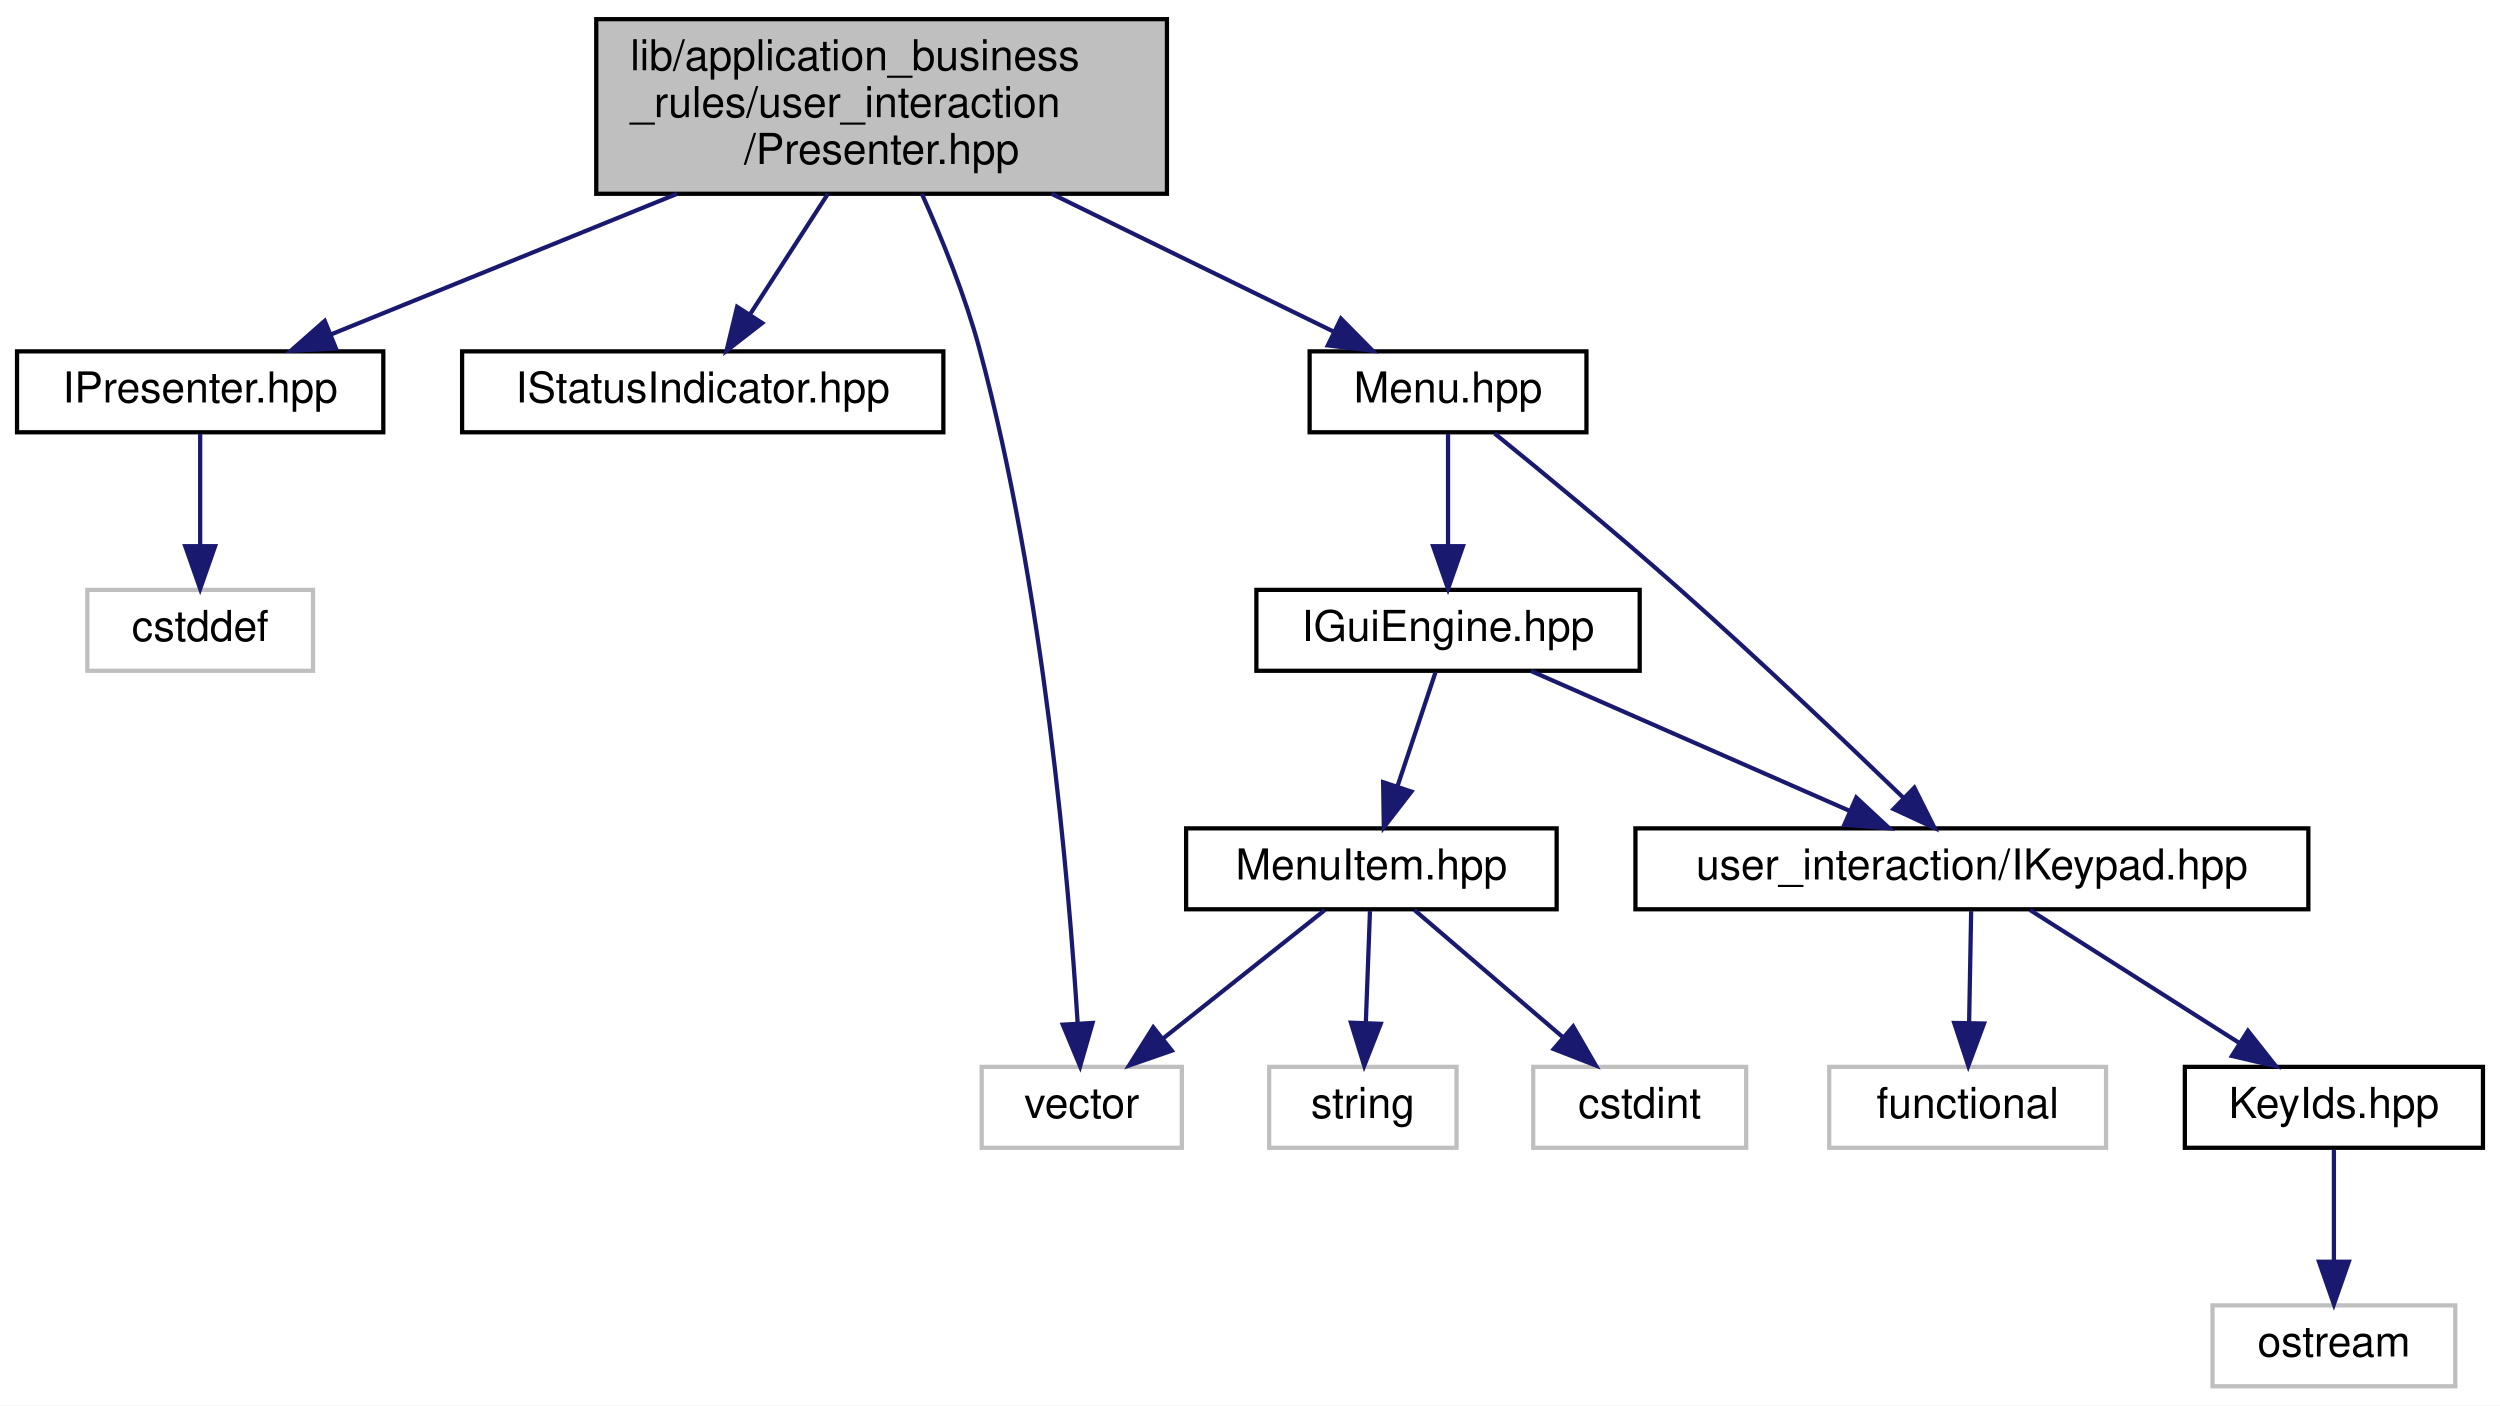
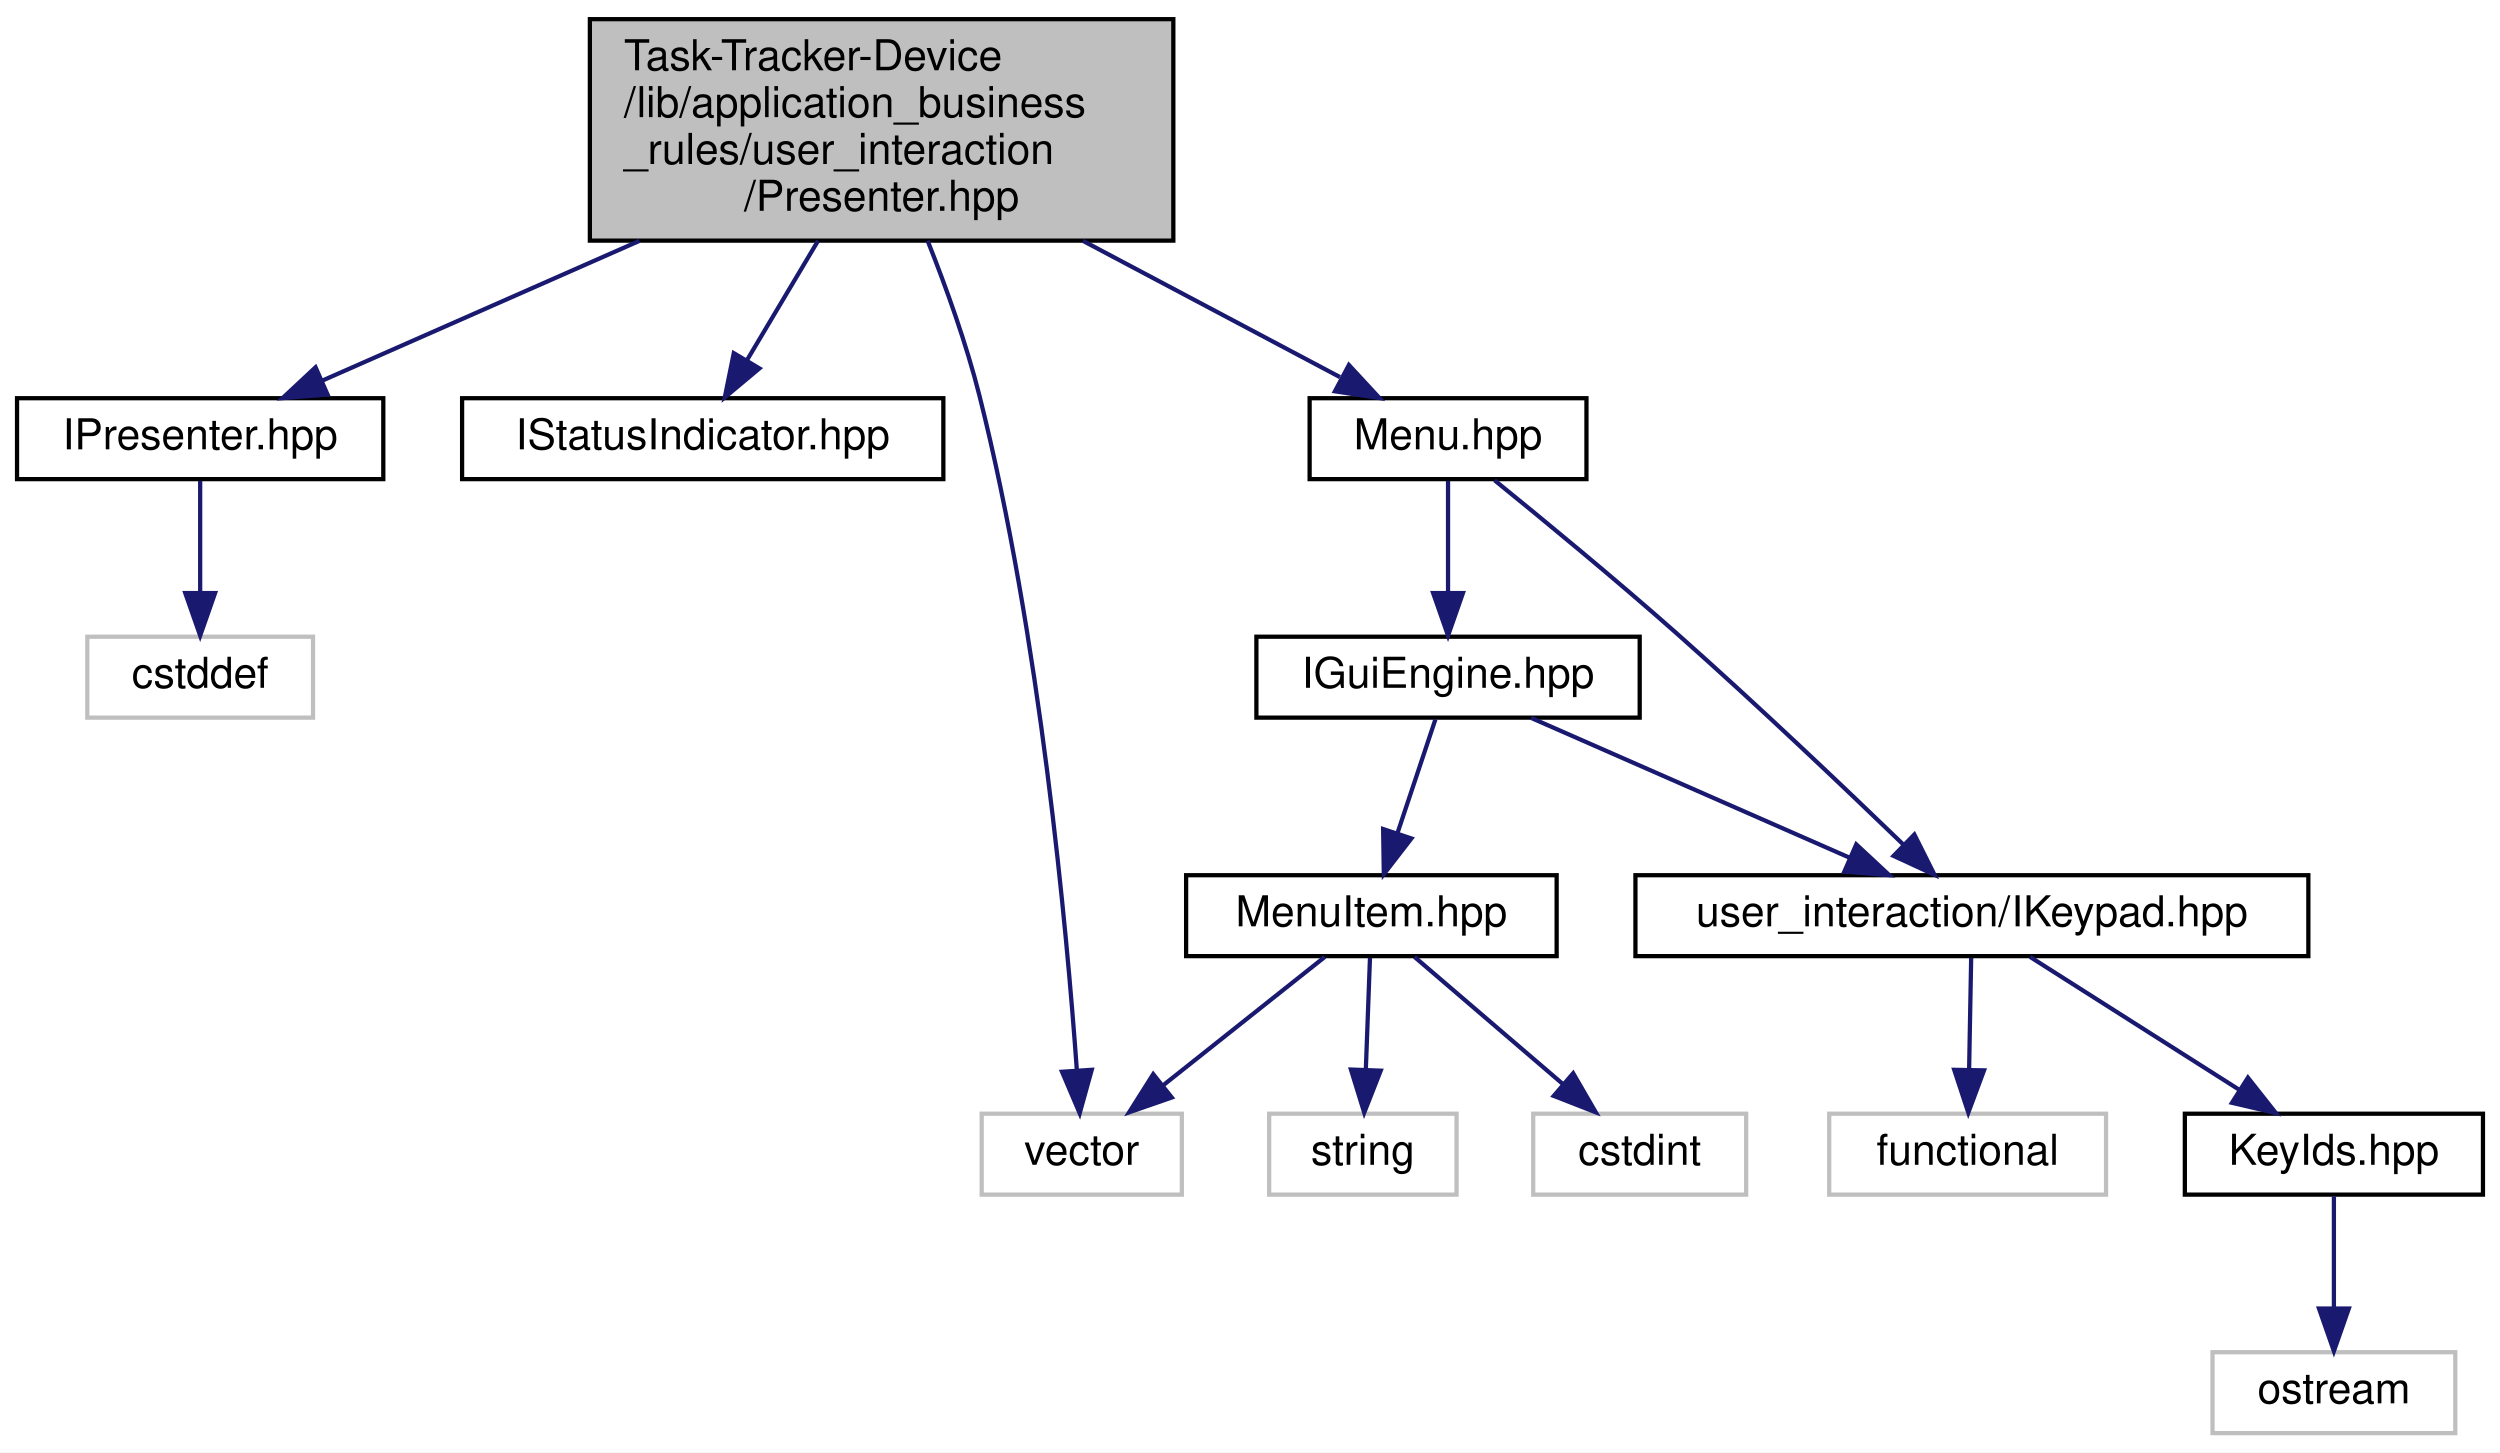
- <svg xmlns="http://www.w3.org/2000/svg" xmlns:xlink="http://www.w3.org/1999/xlink" width="587pt" height="330pt" viewBox="0.00 0.00 587.00 330.00">
-   <g id="graph0" class="graph" transform="scale(1 1) rotate(0) translate(4 326)">
-     <polygon fill="white" stroke="transparent" points="-4,4 -4,-326 583,-326 583,4 -4,4" />
+ <svg xmlns="http://www.w3.org/2000/svg" xmlns:xlink="http://www.w3.org/1999/xlink" width="587pt" height="341pt" viewBox="0.00 0.00 587.00 341.00">
+   <g id="graph0" class="graph" transform="scale(1 1) rotate(0) translate(4 337)">
+     <polygon fill="white" stroke="transparent" points="-4,4 -4,-337 583,-337 583,4 -4,4" />
    <g id="node1" class="node">
      <g id="a_node1">
        <a xlink:title=" ">
-           <polygon fill="#bfbfbf" stroke="black" points="136,-280.5 136,-321.5 270,-321.5 270,-280.5 136,-280.5" />
-           <text text-anchor="start" x="144" y="-309.5" font-family="Helvetica,sans-Serif" font-size="10.00">lib/application_business</text>
-           <text text-anchor="start" x="144" y="-298.5" font-family="Helvetica,sans-Serif" font-size="10.00">_rules/user_interaction</text>
+           <polygon fill="#bfbfbf" stroke="black" points="134.5,-280.5 134.5,-332.5 271.5,-332.5 271.5,-280.5 134.5,-280.5" />
+           <text text-anchor="start" x="142.5" y="-320.5" font-family="Helvetica,sans-Serif" font-size="10.00">Task-Tracker-Device</text>
+           <text text-anchor="start" x="142.5" y="-309.5" font-family="Helvetica,sans-Serif" font-size="10.00">/lib/application_business</text>
+           <text text-anchor="start" x="142.5" y="-298.5" font-family="Helvetica,sans-Serif" font-size="10.00">_rules/user_interaction</text>
          <text text-anchor="middle" x="203" y="-287.5" font-family="Helvetica,sans-Serif" font-size="10.00">/Presenter.hpp</text>
        </a>
      </g>
    </g>
    <g id="node2" class="node">
      <g id="a_node2">
        <a xlink:href="IPresenter_8hpp.xhtml" target="_top" xlink:title=" ">
          <polygon fill="white" stroke="black" points="0,-224.5 0,-243.5 86,-243.5 86,-224.5 0,-224.5" />
          <text text-anchor="middle" x="43" y="-231.5" font-family="Helvetica,sans-Serif" font-size="10.00">IPresenter.hpp</text>
        </a>
      </g>
    </g>
    <g id="edge1" class="edge">
-       <path fill="none" stroke="midnightblue" d="M154.99,-280.5C128.58,-269.77 96.59,-256.77 73.57,-247.42" />
-       <polygon fill="midnightblue" stroke="midnightblue" points="74.88,-244.17 64.3,-243.65 72.25,-250.66 74.88,-244.17" />
+       <path fill="none" stroke="midnightblue" d="M146.14,-280.45C120.86,-269.31 92.21,-256.68 71.53,-247.57" />
+       <polygon fill="midnightblue" stroke="midnightblue" points="72.91,-244.36 62.35,-243.53 70.09,-250.76 72.91,-244.36" />
    </g>
    <g id="node4" class="node">
      <g id="a_node4">
        <a xlink:href="IStatusIndicator_8hpp.xhtml" target="_top" xlink:title=" ">
          <polygon fill="white" stroke="black" points="104.5,-224.5 104.5,-243.5 217.5,-243.5 217.5,-224.5 104.5,-224.5" />
          <text text-anchor="middle" x="161" y="-231.5" font-family="Helvetica,sans-Serif" font-size="10.00">IStatusIndicator.hpp</text>
        </a>
      </g>
    </g>
    <g id="edge3" class="edge">
-       <path fill="none" stroke="midnightblue" d="M190.4,-280.5C184.58,-271.49 177.73,-260.89 172.1,-252.19" />
-       <polygon fill="midnightblue" stroke="midnightblue" points="174.96,-250.15 166.59,-243.65 169.08,-253.95 174.96,-250.15" />
+       <path fill="none" stroke="midnightblue" d="M188.07,-280.45C182.52,-271.13 176.35,-260.77 171.31,-252.3" />
+       <polygon fill="midnightblue" stroke="midnightblue" points="174.31,-250.5 166.18,-243.7 168.29,-254.08 174.31,-250.5" />
    </g>
    <g id="node5" class="node">
      <g id="a_node5">
        <a xlink:href="Menu_8hpp.xhtml" target="_top" xlink:title=" ">
          <polygon fill="white" stroke="black" points="303.5,-224.5 303.5,-243.5 368.5,-243.5 368.5,-224.5 303.5,-224.5" />
          <text text-anchor="middle" x="336" y="-231.5" font-family="Helvetica,sans-Serif" font-size="10.00">Menu.hpp</text>
        </a>
      </g>
    </g>
    <g id="edge4" class="edge">
-       <path fill="none" stroke="midnightblue" d="M242.9,-280.5C264.37,-270.01 290.27,-257.35 309.3,-248.05" />
-       <polygon fill="midnightblue" stroke="midnightblue" points="310.85,-251.19 318.3,-243.65 307.77,-244.9 310.85,-251.19" />
+       <path fill="none" stroke="midnightblue" d="M250.27,-280.45C270.61,-269.66 293.59,-257.48 310.63,-248.45" />
+       <polygon fill="midnightblue" stroke="midnightblue" points="312.72,-251.3 319.91,-243.53 309.44,-245.12 312.72,-251.3" />
    </g>
    <g id="node10" class="node">
      <g id="a_node10">
        <a xlink:title=" ">
          <polygon fill="white" stroke="#bfbfbf" points="226.5,-56.5 226.5,-75.5 273.5,-75.5 273.5,-56.5 226.5,-56.5" />
          <text text-anchor="middle" x="250" y="-63.5" font-family="Helvetica,sans-Serif" font-size="10.00">vector</text>
        </a>
      </g>
    </g>
    <g id="edge15" class="edge">
-       <path fill="none" stroke="midnightblue" d="M212.46,-280.47C217.21,-269.9 222.65,-256.49 226,-244 241.11,-187.72 246.97,-118.69 249.02,-85.95" />
-       <polygon fill="midnightblue" stroke="midnightblue" points="252.53,-85.81 249.61,-75.63 245.54,-85.41 252.53,-85.81" />
+       <path fill="none" stroke="midnightblue" d="M213.81,-280.47C218.18,-269.46 222.91,-256.27 226,-244 240.21,-187.48 246.49,-118.56 248.83,-85.9" />
+       <polygon fill="midnightblue" stroke="midnightblue" points="252.34,-85.81 249.51,-75.6 245.36,-85.35 252.34,-85.81" />
    </g>
    <g id="node3" class="node">
      <g id="a_node3">
        <a xlink:title=" ">
          <polygon fill="white" stroke="#bfbfbf" points="16.5,-168.5 16.5,-187.5 69.5,-187.5 69.5,-168.5 16.5,-168.5" />
          <text text-anchor="middle" x="43" y="-175.5" font-family="Helvetica,sans-Serif" font-size="10.00">cstddef</text>
        </a>
      </g>
    </g>
    <g id="edge2" class="edge">
      <path fill="none" stroke="midnightblue" d="M43,-224.08C43,-217.01 43,-206.86 43,-197.99" />
      <polygon fill="midnightblue" stroke="midnightblue" points="46.5,-197.75 43,-187.75 39.5,-197.75 46.5,-197.75" />
    </g>
    <g id="node6" class="node">
      <g id="a_node6">
        <a xlink:href="IGuiEngine_8hpp.xhtml" target="_top" xlink:title=" ">
          <polygon fill="white" stroke="black" points="291,-168.5 291,-187.5 381,-187.5 381,-168.5 291,-168.5" />
          <text text-anchor="middle" x="336" y="-175.5" font-family="Helvetica,sans-Serif" font-size="10.00">IGuiEngine.hpp</text>
        </a>
      </g>
    </g>
    <g id="edge5" class="edge">
      <path fill="none" stroke="midnightblue" d="M336,-224.08C336,-217.01 336,-206.86 336,-197.99" />
      <polygon fill="midnightblue" stroke="midnightblue" points="339.5,-197.75 336,-187.75 332.5,-197.75 339.5,-197.75" />
    </g>
    <g id="node11" class="node">
      <g id="a_node11">
        <a xlink:href="IKeypad_8hpp.xhtml" target="_top" xlink:title=" ">
          <polygon fill="white" stroke="black" points="380,-112.5 380,-131.5 538,-131.5 538,-112.5 380,-112.5" />
          <text text-anchor="middle" x="459" y="-119.5" font-family="Helvetica,sans-Serif" font-size="10.00">user_interaction/IKeypad.hpp</text>
        </a>
      </g>
    </g>
    <g id="edge14" class="edge">
      <path fill="none" stroke="midnightblue" d="M346.92,-224.23C357.95,-215.29 375.39,-200.95 390,-188 408.53,-171.58 429.12,-152 442.94,-138.66" />
      <polygon fill="midnightblue" stroke="midnightblue" points="445.49,-141.06 450.23,-131.59 440.61,-136.04 445.49,-141.06" />
    </g>
    <g id="node7" class="node">
      <g id="a_node7">
        <a xlink:href="MenuItem_8hpp.xhtml" target="_top" xlink:title=" ">
          <polygon fill="white" stroke="black" points="274.5,-112.5 274.5,-131.5 361.5,-131.5 361.5,-112.5 274.5,-112.5" />
          <text text-anchor="middle" x="318" y="-119.5" font-family="Helvetica,sans-Serif" font-size="10.00">MenuItem.hpp</text>
        </a>
      </g>
    </g>
    <g id="edge6" class="edge">
      <path fill="none" stroke="midnightblue" d="M333.03,-168.08C330.62,-160.85 327.14,-150.41 324.13,-141.4" />
      <polygon fill="midnightblue" stroke="midnightblue" points="327.4,-140.13 320.92,-131.75 320.76,-142.34 327.4,-140.13" />
    </g>
    <g id="edge10" class="edge">
      <path fill="none" stroke="midnightblue" d="M355.49,-168.44C375.64,-159.6 407.32,-145.69 430.33,-135.59" />
      <polygon fill="midnightblue" stroke="midnightblue" points="431.85,-138.74 439.6,-131.52 429.04,-132.33 431.85,-138.74" />
    </g>
    <g id="node8" class="node">
      <g id="a_node8">
        <a xlink:title=" ">
          <polygon fill="white" stroke="#bfbfbf" points="356,-56.5 356,-75.5 406,-75.5 406,-56.5 356,-56.5" />
          <text text-anchor="middle" x="381" y="-63.5" font-family="Helvetica,sans-Serif" font-size="10.00">cstdint</text>
        </a>
      </g>
    </g>
    <g id="edge7" class="edge">
      <path fill="none" stroke="midnightblue" d="M328.12,-112.32C337.53,-104.26 351.74,-92.08 363.07,-82.37" />
      <polygon fill="midnightblue" stroke="midnightblue" points="365.38,-85 370.69,-75.83 360.82,-79.68 365.38,-85" />
    </g>
    <g id="node9" class="node">
      <g id="a_node9">
        <a xlink:title=" ">
          <polygon fill="white" stroke="#bfbfbf" points="294,-56.5 294,-75.5 338,-75.5 338,-56.5 294,-56.5" />
          <text text-anchor="middle" x="316" y="-63.5" font-family="Helvetica,sans-Serif" font-size="10.00">string</text>
        </a>
      </g>
    </g>
    <g id="edge8" class="edge">
      <path fill="none" stroke="midnightblue" d="M317.67,-112.08C317.41,-105.01 317.03,-94.86 316.7,-85.99" />
      <polygon fill="midnightblue" stroke="midnightblue" points="320.19,-85.61 316.32,-75.75 313.2,-85.87 320.19,-85.61" />
    </g>
    <g id="edge9" class="edge">
      <path fill="none" stroke="midnightblue" d="M307.07,-112.32C296.83,-104.18 281.28,-91.84 269,-82.09" />
      <polygon fill="midnightblue" stroke="midnightblue" points="271.13,-79.31 261.12,-75.83 266.78,-84.79 271.13,-79.31" />
    </g>
    <g id="node12" class="node">
      <g id="a_node12">
        <a xlink:href="KeyIds_8hpp.xhtml" target="_top" xlink:title=" ">
          <polygon fill="white" stroke="black" points="509,-56.5 509,-75.5 579,-75.5 579,-56.5 509,-56.5" />
          <text text-anchor="middle" x="544" y="-63.5" font-family="Helvetica,sans-Serif" font-size="10.00">KeyIds.hpp</text>
        </a>
      </g>
    </g>
    <g id="edge11" class="edge">
      <path fill="none" stroke="midnightblue" d="M472.66,-112.32C485.92,-103.9 506.27,-90.97 521.85,-81.07" />
      <polygon fill="midnightblue" stroke="midnightblue" points="523.81,-83.97 530.38,-75.65 520.06,-78.06 523.81,-83.97" />
    </g>
    <g id="node14" class="node">
      <g id="a_node14">
        <a xlink:title=" ">
          <polygon fill="white" stroke="#bfbfbf" points="425.5,-56.5 425.5,-75.5 490.5,-75.5 490.5,-56.5 425.5,-56.5" />
          <text text-anchor="middle" x="458" y="-63.5" font-family="Helvetica,sans-Serif" font-size="10.00">functional</text>
        </a>
      </g>
    </g>
    <g id="edge13" class="edge">
      <path fill="none" stroke="midnightblue" d="M458.83,-112.08C458.7,-105.01 458.52,-94.86 458.35,-85.99" />
      <polygon fill="midnightblue" stroke="midnightblue" points="461.85,-85.68 458.16,-75.75 454.85,-85.81 461.85,-85.68" />
    </g>
    <g id="node13" class="node">
      <g id="a_node13">
        <a xlink:title=" ">
          <polygon fill="white" stroke="#bfbfbf" points="515.5,-0.5 515.5,-19.5 572.5,-19.5 572.5,-0.5 515.5,-0.5" />
          <text text-anchor="middle" x="544" y="-7.5" font-family="Helvetica,sans-Serif" font-size="10.00">ostream</text>
        </a>
      </g>
    </g>
    <g id="edge12" class="edge">
      <path fill="none" stroke="midnightblue" d="M544,-56.08C544,-49.01 544,-38.86 544,-29.99" />
      <polygon fill="midnightblue" stroke="midnightblue" points="547.5,-29.75 544,-19.75 540.5,-29.75 547.5,-29.75" />
    </g>
  </g>
</svg>
